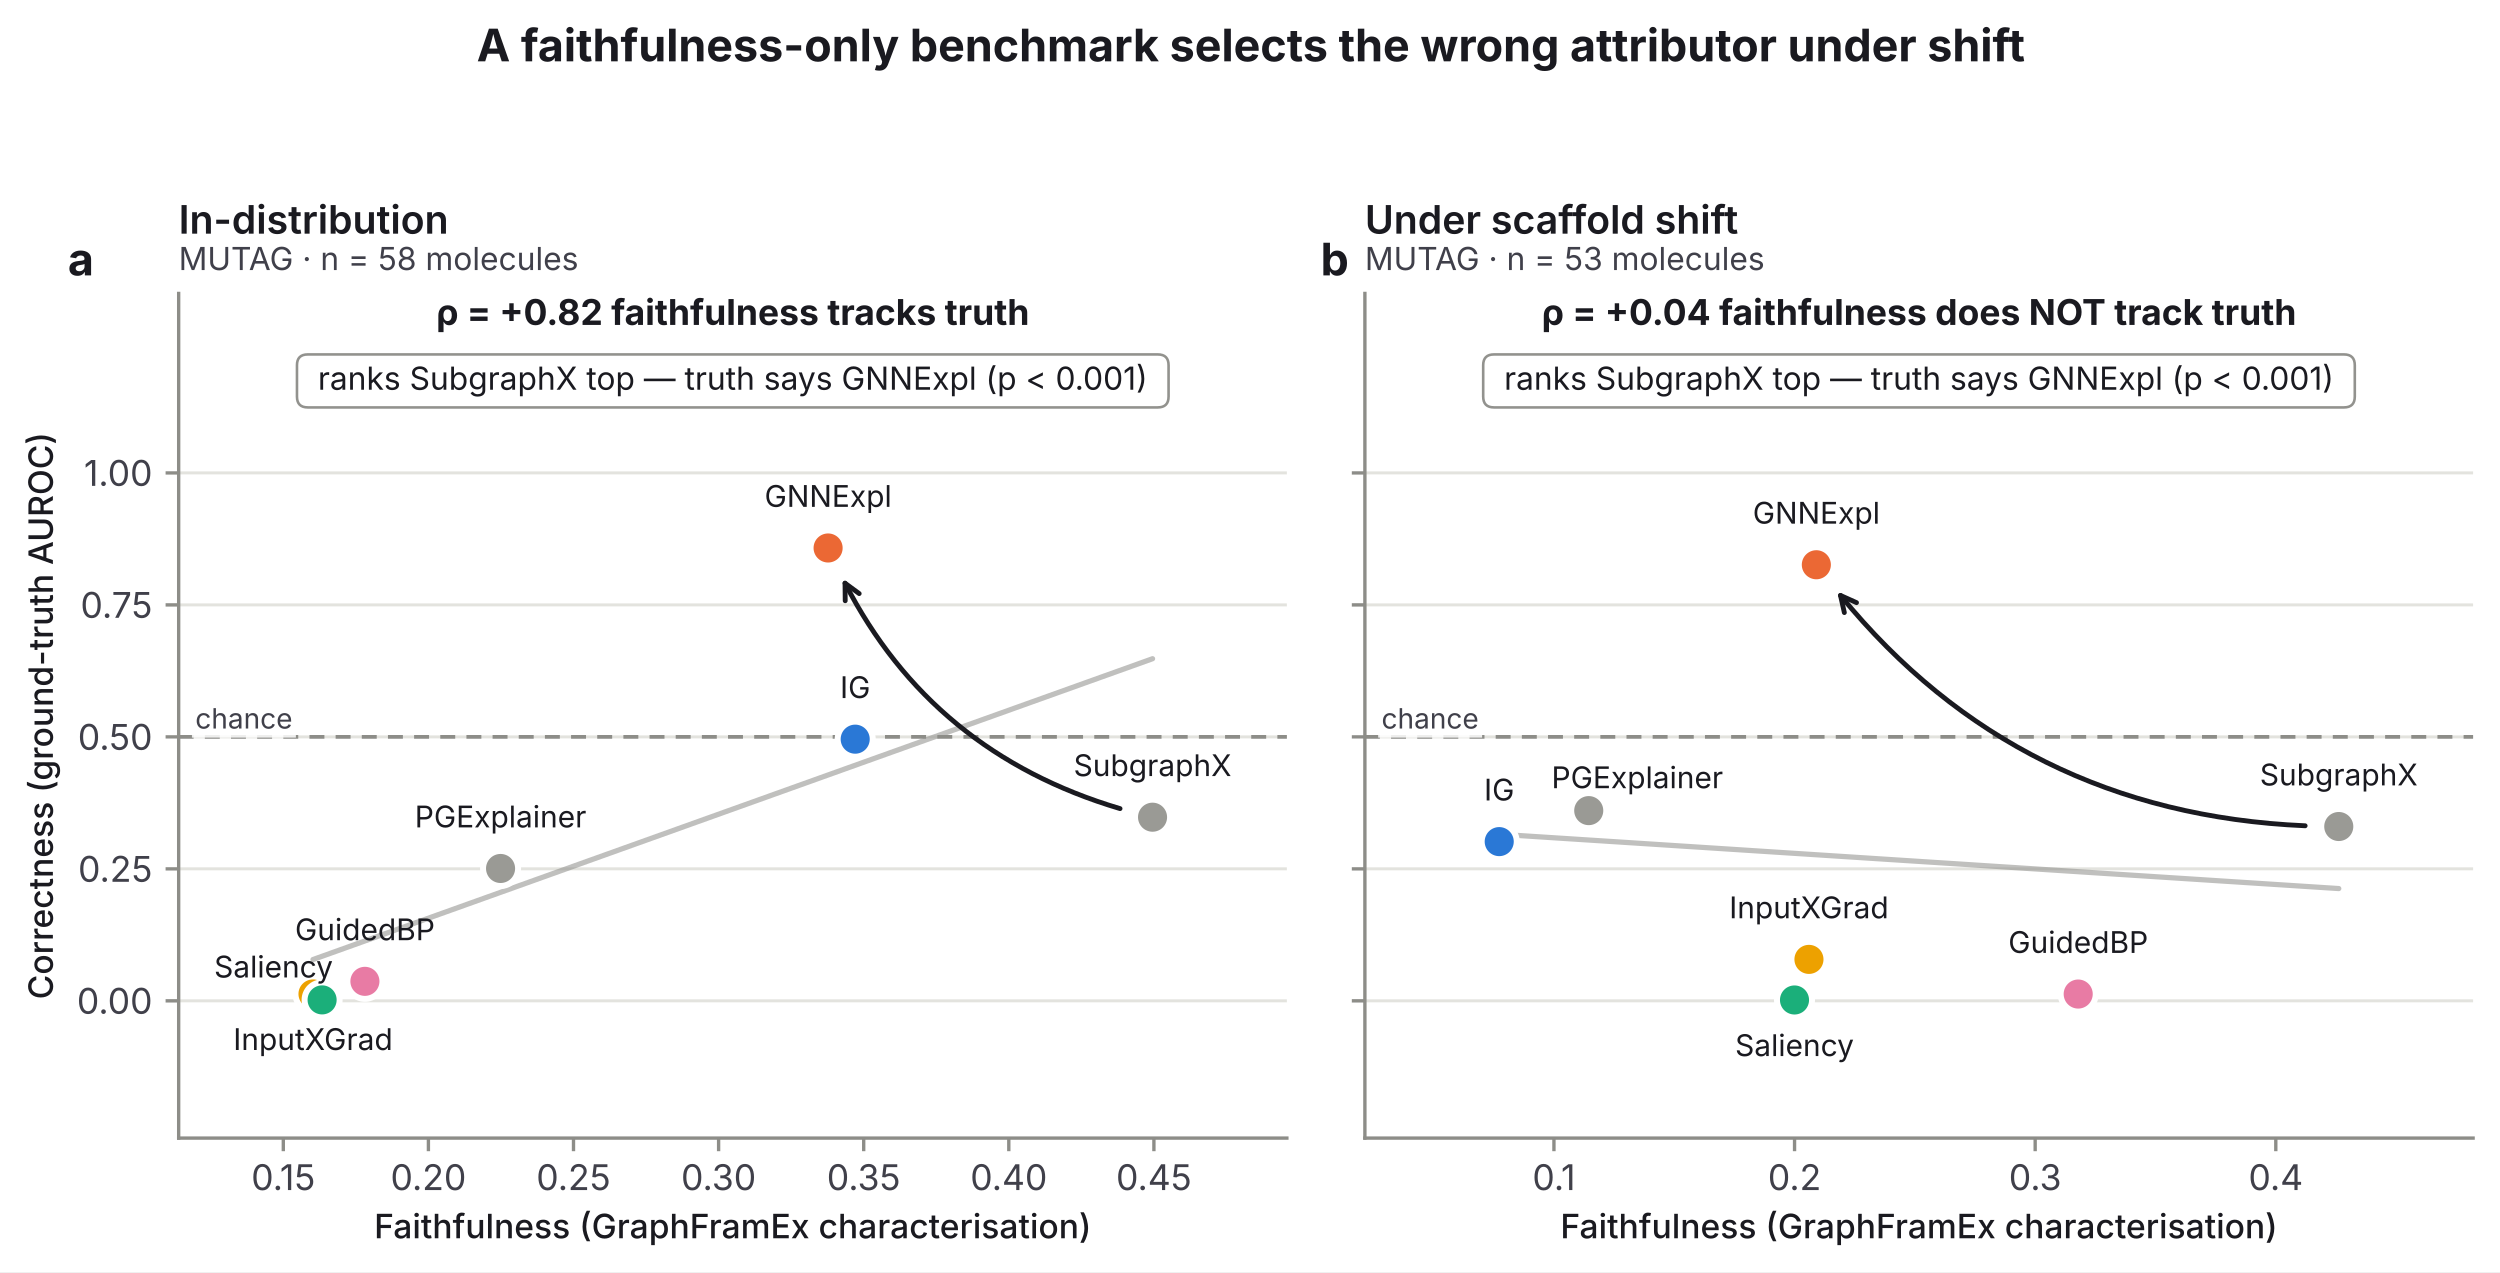
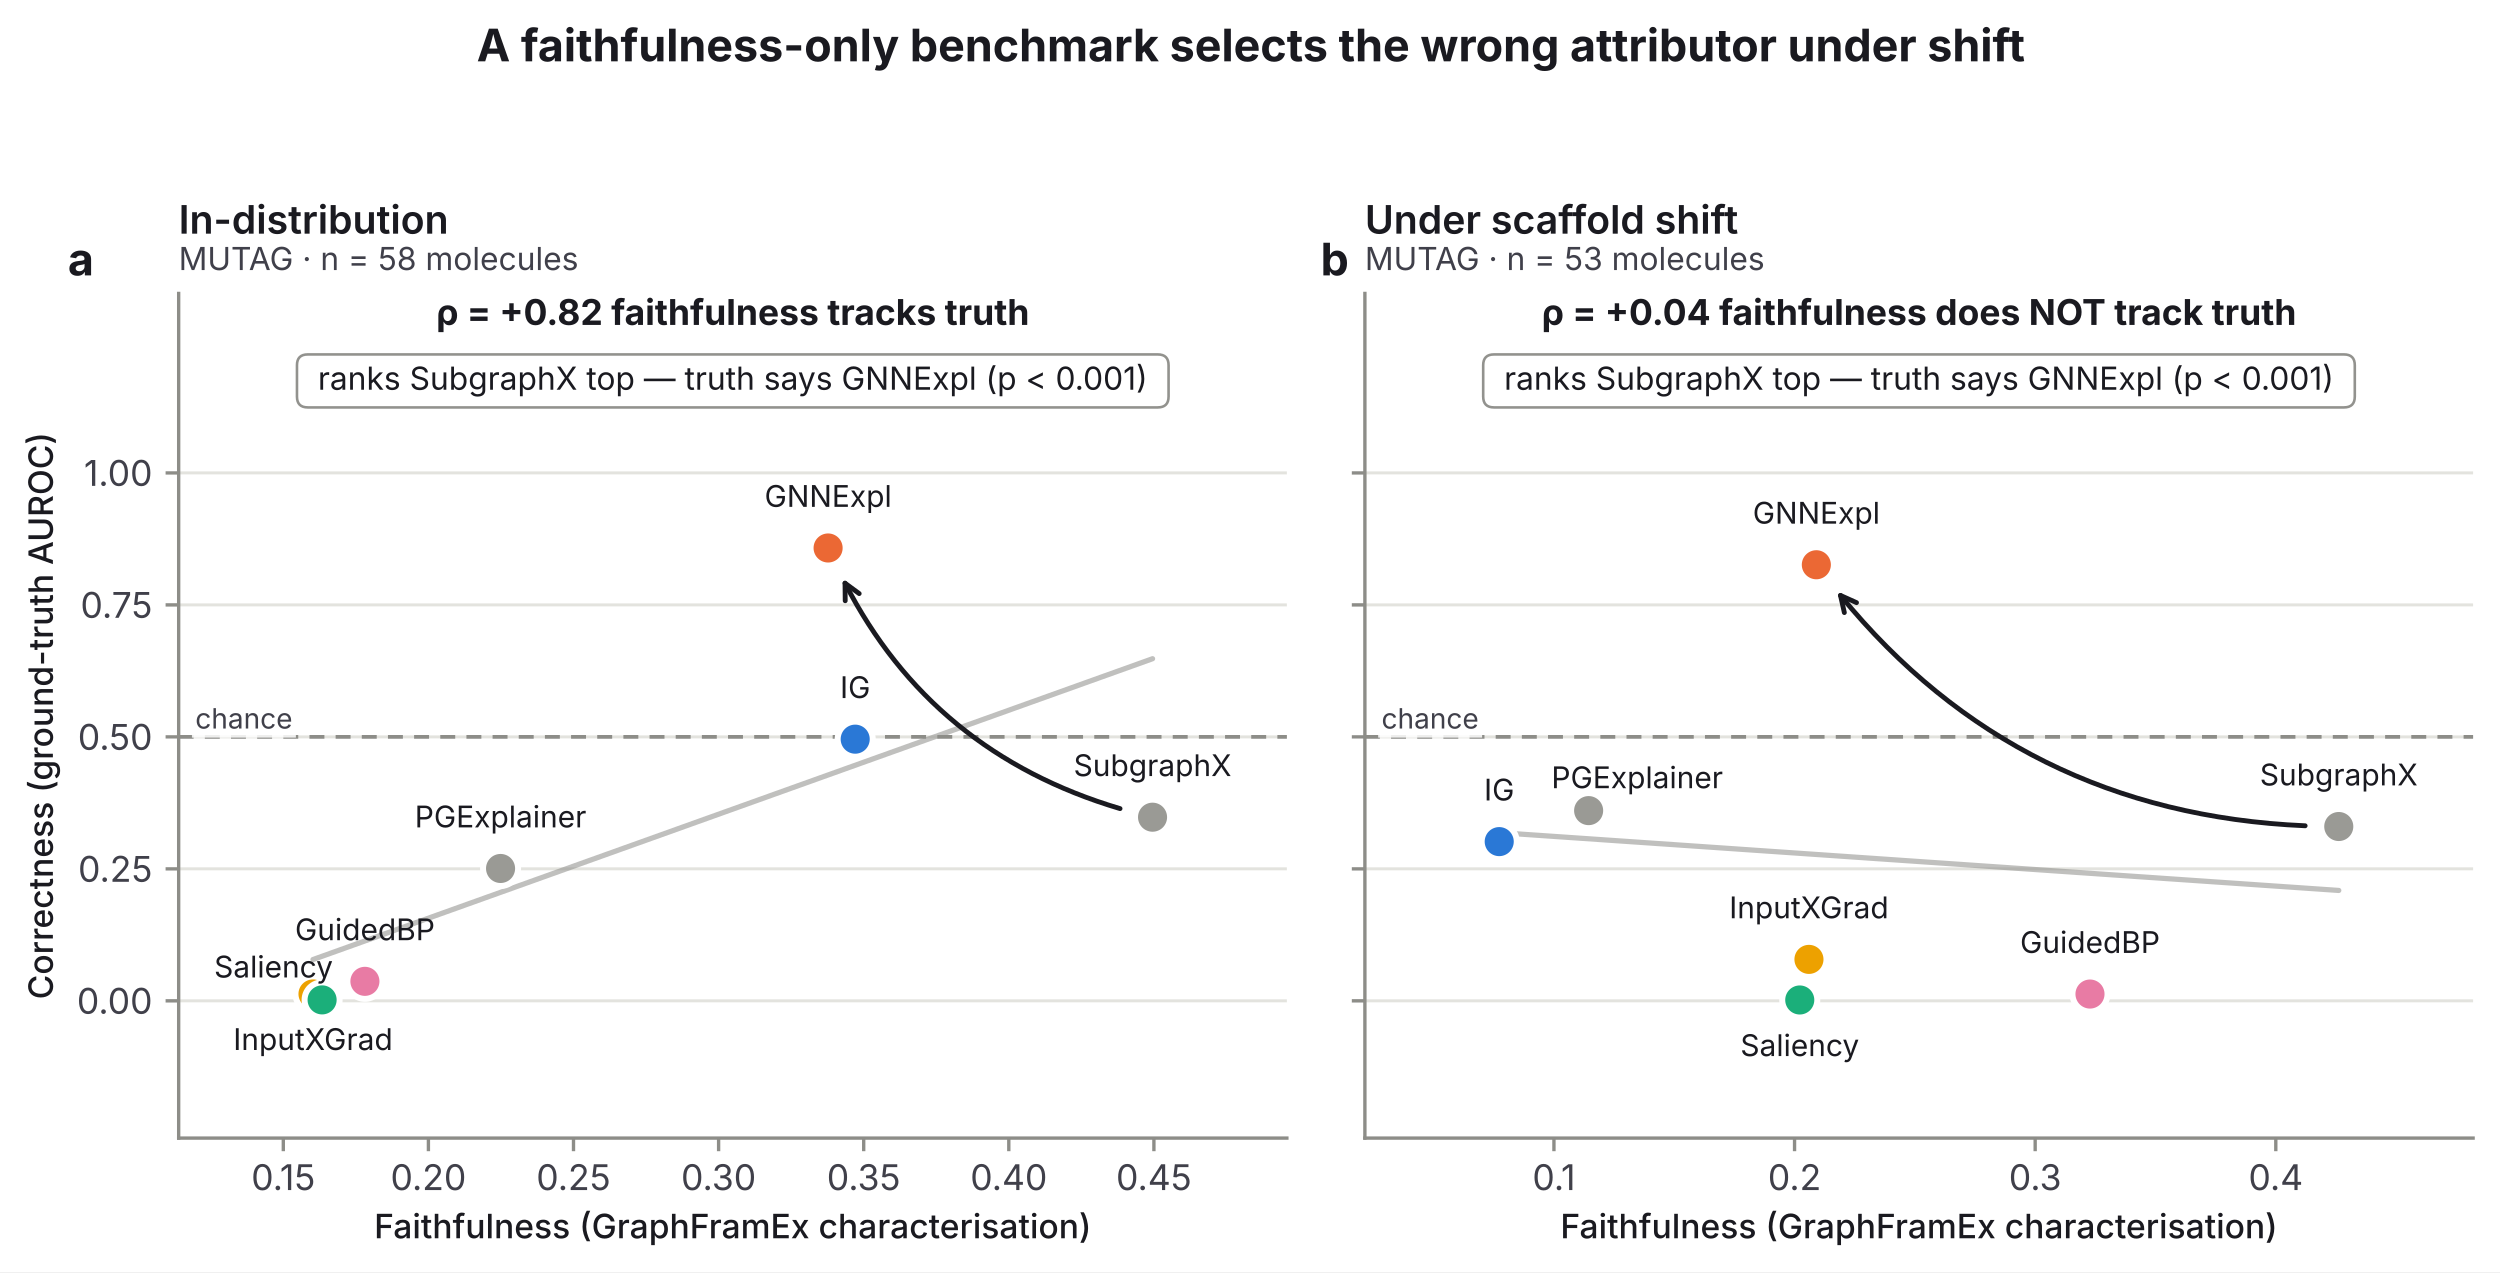
<svg xmlns="http://www.w3.org/2000/svg" xmlns:xlink="http://www.w3.org/1999/xlink" width="668.969pt" height="340.375pt" viewBox="0 0 668.969 340.375" version="1.1">
  <defs>
    <style type="text/css">*{stroke-linejoin: round; stroke-linecap: butt}</style>
  </defs>
  <g id="figure_1">
    <g id="patch_1">
      <path d="M -0 340.375  L 668.969 340.375  L 668.969 0  L -0 0  z " style="fill: #ffffff" />
    </g>
    <g id="axes_1">
      <g id="patch_2">
        <path d="M 47.809 304.54  L 344.351 304.54  L 344.351 78.52  L 47.809 78.52  z " style="fill: #ffffff" />
      </g>
      <g id="matplotlib.axis_1">
        <g id="xtick_1">
          <g id="line2d_1">
            <defs>
-               <path id="md49c09b182" d="M 0 0  L 0 3.5  " style="stroke: #8d8d88; stroke-width: 0.9" />
+               <path id="m084298d53f" d="M 0 0  L 0 3.5  " style="stroke: #8d8d88; stroke-width: 0.9" />
            </defs>
            <g>
-               <use xlink:href="#md49c09b182" x="75.809" y="304.54" style="fill: #8d8d88; stroke: #8d8d88; stroke-width: 0.9" />
+               <use xlink:href="#m084298d53f" x="75.809" y="304.54" style="fill: #8d8d88; stroke: #8d8d88; stroke-width: 0.9" />
            </g>
          </g>
          <g id="text_1">
            <text style="font-size: 9.5px; font-family: 'Inter', 'Liberation Sans', 'Arial', 'Helvetica', 'DejaVu Sans', sans-serif; text-anchor: middle; fill: #40404a" x="75.809" y="318.451" transform="rotate(-0 75.80924 318.4513)">0.15</text>
          </g>
        </g>
        <g id="xtick_2">
          <g id="line2d_2">
            <g>
-               <use xlink:href="#md49c09b182" x="114.636" y="304.54" style="fill: #8d8d88; stroke: #8d8d88; stroke-width: 0.9" />
+               <use xlink:href="#m084298d53f" x="114.636" y="304.54" style="fill: #8d8d88; stroke: #8d8d88; stroke-width: 0.9" />
            </g>
          </g>
          <g id="text_2">
            <text style="font-size: 9.5px; font-family: 'Inter', 'Liberation Sans', 'Arial', 'Helvetica', 'DejaVu Sans', sans-serif; text-anchor: middle; fill: #40404a" x="114.636" y="318.451" transform="rotate(-0 114.636 318.4513)">0.20</text>
          </g>
        </g>
        <g id="xtick_3">
          <g id="line2d_3">
            <g>
-               <use xlink:href="#md49c09b182" x="153.463" y="304.54" style="fill: #8d8d88; stroke: #8d8d88; stroke-width: 0.9" />
+               <use xlink:href="#m084298d53f" x="153.463" y="304.54" style="fill: #8d8d88; stroke: #8d8d88; stroke-width: 0.9" />
            </g>
          </g>
          <g id="text_3">
            <text style="font-size: 9.5px; font-family: 'Inter', 'Liberation Sans', 'Arial', 'Helvetica', 'DejaVu Sans', sans-serif; text-anchor: middle; fill: #40404a" x="153.463" y="318.451" transform="rotate(-0 153.4628 318.4513)">0.25</text>
          </g>
        </g>
        <g id="xtick_4">
          <g id="line2d_4">
            <g>
-               <use xlink:href="#md49c09b182" x="192.29" y="304.54" style="fill: #8d8d88; stroke: #8d8d88; stroke-width: 0.9" />
+               <use xlink:href="#m084298d53f" x="192.29" y="304.54" style="fill: #8d8d88; stroke: #8d8d88; stroke-width: 0.9" />
            </g>
          </g>
          <g id="text_4">
            <text style="font-size: 9.5px; font-family: 'Inter', 'Liberation Sans', 'Arial', 'Helvetica', 'DejaVu Sans', sans-serif; text-anchor: middle; fill: #40404a" x="192.29" y="318.451" transform="rotate(-0 192.2895 318.4513)">0.30</text>
          </g>
        </g>
        <g id="xtick_5">
          <g id="line2d_5">
            <g>
-               <use xlink:href="#md49c09b182" x="231.116" y="304.54" style="fill: #8d8d88; stroke: #8d8d88; stroke-width: 0.9" />
+               <use xlink:href="#m084298d53f" x="231.116" y="304.54" style="fill: #8d8d88; stroke: #8d8d88; stroke-width: 0.9" />
            </g>
          </g>
          <g id="text_5">
            <text style="font-size: 9.5px; font-family: 'Inter', 'Liberation Sans', 'Arial', 'Helvetica', 'DejaVu Sans', sans-serif; text-anchor: middle; fill: #40404a" x="231.116" y="318.451" transform="rotate(-0 231.1163 318.4513)">0.35</text>
          </g>
        </g>
        <g id="xtick_6">
          <g id="line2d_6">
            <g>
-               <use xlink:href="#md49c09b182" x="269.943" y="304.54" style="fill: #8d8d88; stroke: #8d8d88; stroke-width: 0.9" />
+               <use xlink:href="#m084298d53f" x="269.943" y="304.54" style="fill: #8d8d88; stroke: #8d8d88; stroke-width: 0.9" />
            </g>
          </g>
          <g id="text_6">
            <text style="font-size: 9.5px; font-family: 'Inter', 'Liberation Sans', 'Arial', 'Helvetica', 'DejaVu Sans', sans-serif; text-anchor: middle; fill: #40404a" x="269.943" y="318.451" transform="rotate(-0 269.9431 318.4513)">0.40</text>
          </g>
        </g>
        <g id="xtick_7">
          <g id="line2d_7">
            <g>
-               <use xlink:href="#md49c09b182" x="308.77" y="304.54" style="fill: #8d8d88; stroke: #8d8d88; stroke-width: 0.9" />
+               <use xlink:href="#m084298d53f" x="308.77" y="304.54" style="fill: #8d8d88; stroke: #8d8d88; stroke-width: 0.9" />
            </g>
          </g>
          <g id="text_7">
            <text style="font-size: 9.5px; font-family: 'Inter', 'Liberation Sans', 'Arial', 'Helvetica', 'DejaVu Sans', sans-serif; text-anchor: middle; fill: #40404a" x="308.77" y="318.451" transform="rotate(-0 308.7698 318.4513)">0.45</text>
          </g>
        </g>
        <g id="text_8">
          <text style="font-weight: 500; font-size: 9px; font-family: 'Inter', 'Liberation Sans', 'Arial', 'Helvetica', 'DejaVu Sans', sans-serif; text-anchor: middle; fill: #1a1a20" x="196.08" y="331.338" transform="rotate(-0 196.08 331.3381)">Faithfulness  (GraphFramEx characterisation)</text>
        </g>
      </g>
      <g id="matplotlib.axis_2">
        <g id="ytick_1">
          <g id="line2d_8">
-             <path d="M 47.809 267.812  L 344.351 267.812  " clip-path="url(#p0fbded8b80)" style="fill: none; stroke: #e3e3de; stroke-width: 0.8; stroke-linecap: round" />
+             <path d="M 47.809 267.812  L 344.351 267.812  " clip-path="url(#pd45a6fc605)" style="fill: none; stroke: #e3e3de; stroke-width: 0.8; stroke-linecap: round" />
          </g>
          <g id="line2d_9">
            <defs>
-               <path id="m635fb24129" d="M 0 0  L -3.5 0  " style="stroke: #8d8d88; stroke-width: 0.9" />
+               <path id="m7726a60da6" d="M 0 0  L -3.5 0  " style="stroke: #8d8d88; stroke-width: 0.9" />
            </defs>
            <g>
-               <use xlink:href="#m635fb24129" x="47.809" y="267.812" style="fill: #8d8d88; stroke: #8d8d88; stroke-width: 0.9" />
+               <use xlink:href="#m7726a60da6" x="47.809" y="267.812" style="fill: #8d8d88; stroke: #8d8d88; stroke-width: 0.9" />
            </g>
          </g>
          <g id="text_9">
            <text style="font-size: 9.5px; font-family: 'Inter', 'Liberation Sans', 'Arial', 'Helvetica', 'DejaVu Sans', sans-serif; text-anchor: end; fill: #40404a" x="40.809" y="271.267" transform="rotate(-0 40.80922 271.2674)">0.00</text>
          </g>
        </g>
        <g id="ytick_2">
          <g id="line2d_10">
-             <path d="M 47.809 232.496  L 344.351 232.496  " clip-path="url(#p0fbded8b80)" style="fill: none; stroke: #e3e3de; stroke-width: 0.8; stroke-linecap: round" />
+             <path d="M 47.809 232.496  L 344.351 232.496  " clip-path="url(#pd45a6fc605)" style="fill: none; stroke: #e3e3de; stroke-width: 0.8; stroke-linecap: round" />
          </g>
          <g id="line2d_11">
            <g>
-               <use xlink:href="#m635fb24129" x="47.809" y="232.496" style="fill: #8d8d88; stroke: #8d8d88; stroke-width: 0.9" />
+               <use xlink:href="#m7726a60da6" x="47.809" y="232.496" style="fill: #8d8d88; stroke: #8d8d88; stroke-width: 0.9" />
            </g>
          </g>
          <g id="text_10">
            <text style="font-size: 9.5px; font-family: 'Inter', 'Liberation Sans', 'Arial', 'Helvetica', 'DejaVu Sans', sans-serif; text-anchor: end; fill: #40404a" x="40.809" y="235.952" transform="rotate(-0 40.80922 235.9518)">0.25</text>
          </g>
        </g>
        <g id="ytick_3">
          <g id="line2d_12">
-             <path d="M 47.809 197.18  L 344.351 197.18  " clip-path="url(#p0fbded8b80)" style="fill: none; stroke: #e3e3de; stroke-width: 0.8; stroke-linecap: round" />
+             <path d="M 47.809 197.18  L 344.351 197.18  " clip-path="url(#pd45a6fc605)" style="fill: none; stroke: #e3e3de; stroke-width: 0.8; stroke-linecap: round" />
          </g>
          <g id="line2d_13">
            <g>
-               <use xlink:href="#m635fb24129" x="47.809" y="197.18" style="fill: #8d8d88; stroke: #8d8d88; stroke-width: 0.9" />
+               <use xlink:href="#m7726a60da6" x="47.809" y="197.18" style="fill: #8d8d88; stroke: #8d8d88; stroke-width: 0.9" />
            </g>
          </g>
          <g id="text_11">
            <text style="font-size: 9.5px; font-family: 'Inter', 'Liberation Sans', 'Arial', 'Helvetica', 'DejaVu Sans', sans-serif; text-anchor: end; fill: #40404a" x="40.809" y="200.636" transform="rotate(-0 40.80922 200.6361)">0.50</text>
          </g>
        </g>
        <g id="ytick_4">
          <g id="line2d_14">
-             <path d="M 47.809 161.865  L 344.351 161.865  " clip-path="url(#p0fbded8b80)" style="fill: none; stroke: #e3e3de; stroke-width: 0.8; stroke-linecap: round" />
+             <path d="M 47.809 161.865  L 344.351 161.865  " clip-path="url(#pd45a6fc605)" style="fill: none; stroke: #e3e3de; stroke-width: 0.8; stroke-linecap: round" />
          </g>
          <g id="line2d_15">
            <g>
-               <use xlink:href="#m635fb24129" x="47.809" y="161.865" style="fill: #8d8d88; stroke: #8d8d88; stroke-width: 0.9" />
+               <use xlink:href="#m7726a60da6" x="47.809" y="161.865" style="fill: #8d8d88; stroke: #8d8d88; stroke-width: 0.9" />
            </g>
          </g>
          <g id="text_12">
            <text style="font-size: 9.5px; font-family: 'Inter', 'Liberation Sans', 'Arial', 'Helvetica', 'DejaVu Sans', sans-serif; text-anchor: end; fill: #40404a" x="40.809" y="165.321" transform="rotate(-0 40.80922 165.3205)">0.75</text>
          </g>
        </g>
        <g id="ytick_5">
          <g id="line2d_16">
-             <path d="M 47.809 126.549  L 344.351 126.549  " clip-path="url(#p0fbded8b80)" style="fill: none; stroke: #e3e3de; stroke-width: 0.8; stroke-linecap: round" />
+             <path d="M 47.809 126.549  L 344.351 126.549  " clip-path="url(#pd45a6fc605)" style="fill: none; stroke: #e3e3de; stroke-width: 0.8; stroke-linecap: round" />
          </g>
          <g id="line2d_17">
            <g>
-               <use xlink:href="#m635fb24129" x="47.809" y="126.549" style="fill: #8d8d88; stroke: #8d8d88; stroke-width: 0.9" />
+               <use xlink:href="#m7726a60da6" x="47.809" y="126.549" style="fill: #8d8d88; stroke: #8d8d88; stroke-width: 0.9" />
            </g>
          </g>
          <g id="text_13">
            <text style="font-size: 9.5px; font-family: 'Inter', 'Liberation Sans', 'Arial', 'Helvetica', 'DejaVu Sans', sans-serif; text-anchor: end; fill: #40404a" x="40.809" y="130.005" transform="rotate(-0 40.80922 130.0049)">1.00</text>
          </g>
        </g>
        <g id="text_14">
          <text style="font-weight: 500; font-size: 9px; font-family: 'Inter', 'Liberation Sans', 'Arial', 'Helvetica', 'DejaVu Sans', sans-serif; text-anchor: middle; fill: #1a1a20" x="14.148" y="191.53" transform="rotate(-90 14.14828 191.53)">Correctness  (ground-truth AUROC)</text>
        </g>
      </g>
      <g id="line2d_18">
-         <path d="M 47.809 197.18  L 344.351 197.18  " clip-path="url(#p0fbded8b80)" style="fill: none; stroke-dasharray: 4,3; stroke-dashoffset: 0; stroke: #8d8d88" />
+         <path d="M 47.809 197.18  L 344.351 197.18  " clip-path="url(#pd45a6fc605)" style="fill: none; stroke-dasharray: 4,3; stroke-dashoffset: 0; stroke: #8d8d88" />
      </g>
      <g id="line2d_19">
-         <path d="M 83.754 256.759  L 88.338 255.116  L 92.923 253.474  L 97.508 251.831  L 102.093 250.188  L 106.677 248.546  L 111.262 246.903  L 115.847 245.26  L 120.432 243.617  L 125.016 241.975  L 129.601 240.332  L 134.186 238.689  L 138.771 237.047  L 143.355 235.404  L 147.94 233.761  L 152.525 232.118  L 157.11 230.476  L 161.694 228.833  L 166.279 227.19  L 170.864 225.548  L 175.449 223.905  L 180.033 222.262  L 184.618 220.619  L 189.203 218.977  L 193.788 217.334  L 198.372 215.691  L 202.957 214.049  L 207.542 212.406  L 212.127 210.763  L 216.711 209.121  L 221.296 207.478  L 225.881 205.835  L 230.466 204.192  L 235.05 202.55  L 239.635 200.907  L 244.22 199.264  L 248.805 197.622  L 253.389 195.979  L 257.974 194.336  L 262.559 192.693  L 267.144 191.051  L 271.728 189.408  L 276.313 187.765  L 280.898 186.123  L 285.483 184.48  L 290.067 182.837  L 294.652 181.194  L 299.237 179.552  L 303.822 177.909  L 308.406 176.266  " clip-path="url(#p0fbded8b80)" style="fill: none; stroke: #8d8d88; stroke-opacity: 0.55; stroke-width: 1.4; stroke-linecap: round" />
+         <path d="M 83.754 256.759  L 88.338 255.116  L 92.923 253.474  L 97.508 251.831  L 102.093 250.188  L 106.677 248.546  L 111.262 246.903  L 115.847 245.26  L 120.432 243.617  L 125.016 241.975  L 129.601 240.332  L 134.186 238.689  L 138.771 237.047  L 143.355 235.404  L 147.94 233.761  L 152.525 232.118  L 157.11 230.476  L 161.694 228.833  L 166.279 227.19  L 170.864 225.548  L 175.449 223.905  L 180.033 222.262  L 184.618 220.619  L 189.203 218.977  L 193.788 217.334  L 198.372 215.691  L 202.957 214.049  L 207.542 212.406  L 212.127 210.763  L 216.711 209.121  L 221.296 207.478  L 225.881 205.835  L 230.466 204.192  L 235.05 202.55  L 239.635 200.907  L 244.22 199.264  L 248.805 197.622  L 253.389 195.979  L 257.974 194.336  L 262.559 192.693  L 267.144 191.051  L 271.728 189.408  L 276.313 187.765  L 280.898 186.123  L 285.483 184.48  L 290.067 182.837  L 294.652 181.194  L 299.237 179.552  L 303.822 177.909  L 308.406 176.266  " clip-path="url(#pd45a6fc605)" style="fill: none; stroke: #8d8d88; stroke-opacity: 0.55; stroke-width: 1.4; stroke-linecap: round" />
      </g>
      <g id="patch_3">
        <path d="M 47.809 304.54  L 47.809 78.52  " style="fill: none; stroke: #8d8d88; stroke-width: 0.9; stroke-linejoin: miter; stroke-linecap: square" />
      </g>
      <g id="patch_4">
        <path d="M 47.809 304.54  L 344.351 304.54  " style="fill: none; stroke: #8d8d88; stroke-width: 0.9; stroke-linejoin: miter; stroke-linecap: square" />
      </g>
      <g id="text_15">
        <g id="patch_5">
          <path d="M 51.357 197.374  L 79.175 197.374  L 79.175 188.587  L 51.357 188.587  z " style="fill: #ffffff; opacity: 0.85" />
        </g>
        <text style="font-size: 7.5px; font-family: 'Inter', 'Liberation Sans', 'Arial', 'Helvetica', 'DejaVu Sans', sans-serif; text-anchor: start; fill: #40404a" x="52.257" y="194.944" transform="rotate(-0 52.25734 194.9437)">chance</text>
      </g>
      <g id="patch_6">
        <path d="M 299.707 216.373  Q 249.408 201.444 226.119 156.057  " style="fill: none; stroke: #1a1a20; stroke-width: 1.3; stroke-linecap: round" />
        <path d="M 226.168 160.752  L 226.119 156.057  L 229.905 158.835  " style="fill: none; stroke: #1a1a20; stroke-width: 1.3; stroke-linecap: round" />
      </g>
      <g id="text_16">
        <g id="patch_7">
          <path d="M 82.356 109.018  L 309.804 109.018  Q 312.694 109.018 312.694 106.128  L 312.694 97.732  Q 312.694 94.842 309.804 94.842  L 82.356 94.842  Q 79.466 94.842 79.466 97.732  L 79.466 106.128  Q 79.466 109.018 82.356 109.018  z " style="fill: #ffffff; opacity: 0.95; stroke: #8d8d88; stroke-width: 0.7; stroke-linejoin: miter" />
        </g>
        <text style="font-size: 8.5px; font-family: 'Inter', 'Liberation Sans', 'Arial', 'Helvetica', 'DejaVu Sans', sans-serif; text-anchor: middle; fill: #1a1a20" x="196.08" y="104.294" transform="rotate(-0 196.08 104.294)">ranks SubgraphX top — truth says GNNExpl   (p &lt; 0.001)</text>
      </g>
      <g id="text_17">
        <text style="font-size: 8.5px; font-family: 'Inter', 'Liberation Sans', 'Arial', 'Helvetica', 'DejaVu Sans', sans-serif; text-anchor: start; fill: #40404a" x="47.809" y="72.265" transform="rotate(-0 47.80922 72.26507)">MUTAG · n = 58 molecules</text>
      </g>
      <g id="text_18">
        <text style="font-weight: 700; font-size: 9.5px; font-family: 'Inter', 'Liberation Sans', 'Arial', 'Helvetica', 'DejaVu Sans', sans-serif; text-anchor: middle; fill: #1a1a20" x="196.08" y="86.943" transform="rotate(-0 196.08 86.94283)">ρ = +0.82   faithfulness tracks truth</text>
      </g>
      <g id="text_19">
        <text style="font-weight: 700; font-size: 12px; font-family: 'Inter', 'Liberation Sans', 'Arial', 'Helvetica', 'DejaVu Sans', sans-serif; text-anchor: start; fill: #1a1a20" x="18.155" y="73.689" transform="rotate(-0 18.15506 73.6888)">a</text>
      </g>
      <g id="text_20">
        <text style="font-weight: 600; font-size: 10.5px; font-family: 'Inter', 'Liberation Sans', 'Arial', 'Helvetica', 'DejaVu Sans', sans-serif; text-anchor: start; fill: #1a1a20" x="47.809" y="62.52" transform="rotate(-0 47.80922 62.52)">In-distribution</text>
      </g>
      <g id="PathCollection_1">
        <defs>
-           <path id="md68b4a6990" d="M 0 4.69  C 1.244 4.69 2.437 4.196 3.317 3.317  C 4.196 2.437 4.69 1.244 4.69 0  C 4.69 -1.244 4.196 -2.437 3.317 -3.317  C 2.437 -4.196 1.244 -4.69 0 -4.69  C -1.244 -4.69 -2.437 -4.196 -3.317 -3.317  C -4.196 -2.437 -4.69 -1.244 -4.69 0  C -4.69 1.244 -4.196 2.437 -3.317 3.317  C -2.437 4.196 -1.244 4.69 0 4.69  z " style="stroke: #ffffff; stroke-width: 1.6" />
-         </defs>
-         <g clip-path="url(#p0fbded8b80)">
-           <use xlink:href="#md68b4a6990" x="221.59" y="146.634" style="fill: #eb6834; stroke: #ffffff; stroke-width: 1.6" />
+           <path id="mfc73763fd7" d="M 0 4.69  C 1.244 4.69 2.437 4.196 3.317 3.317  C 4.196 2.437 4.69 1.244 4.69 0  C 4.69 -1.244 4.196 -2.437 3.317 -3.317  C 2.437 -4.196 1.244 -4.69 0 -4.69  C -1.244 -4.69 -2.437 -4.196 -3.317 -3.317  C -4.196 -2.437 -4.69 -1.244 -4.69 0  C -4.69 1.244 -4.196 2.437 -3.317 3.317  C -2.437 4.196 -1.244 4.69 0 4.69  z " style="stroke: #ffffff; stroke-width: 1.6" />
+         </defs>
+         <g clip-path="url(#pd45a6fc605)">
+           <use xlink:href="#mfc73763fd7" x="221.59" y="146.634" style="fill: #eb6834; stroke: #ffffff; stroke-width: 1.6" />
        </g>
      </g>
      <g id="PathCollection_2">
        <defs>
-           <path id="m586264973d" d="M 0 4.69  C 1.244 4.69 2.437 4.196 3.317 3.317  C 4.196 2.437 4.69 1.244 4.69 0  C 4.69 -1.244 4.196 -2.437 3.317 -3.317  C 2.437 -4.196 1.244 -4.69 0 -4.69  C -1.244 -4.69 -2.437 -4.196 -3.317 -3.317  C -4.196 -2.437 -4.69 -1.244 -4.69 0  C -4.69 1.244 -4.196 2.437 -3.317 3.317  C -2.437 4.196 -1.244 4.69 0 4.69  z " style="stroke: #ffffff; stroke-width: 1.6" />
-         </defs>
-         <g clip-path="url(#p0fbded8b80)">
-           <use xlink:href="#m586264973d" x="97.646" y="262.595" style="fill: #e87ba4; stroke: #ffffff; stroke-width: 1.6" />
+           <path id="m4c52ce6102" d="M 0 4.69  C 1.244 4.69 2.437 4.196 3.317 3.317  C 4.196 2.437 4.69 1.244 4.69 0  C 4.69 -1.244 4.196 -2.437 3.317 -3.317  C 2.437 -4.196 1.244 -4.69 0 -4.69  C -1.244 -4.69 -2.437 -4.196 -3.317 -3.317  C -4.196 -2.437 -4.69 -1.244 -4.69 0  C -4.69 1.244 -4.196 2.437 -3.317 3.317  C -2.437 4.196 -1.244 4.69 0 4.69  z " style="stroke: #ffffff; stroke-width: 1.6" />
+         </defs>
+         <g clip-path="url(#pd45a6fc605)">
+           <use xlink:href="#m4c52ce6102" x="97.646" y="262.595" style="fill: #e87ba4; stroke: #ffffff; stroke-width: 1.6" />
        </g>
      </g>
      <g id="PathCollection_3">
        <defs>
-           <path id="m14935e536d" d="M 0 4.69  C 1.244 4.69 2.437 4.196 3.317 3.317  C 4.196 2.437 4.69 1.244 4.69 0  C 4.69 -1.244 4.196 -2.437 3.317 -3.317  C 2.437 -4.196 1.244 -4.69 0 -4.69  C -1.244 -4.69 -2.437 -4.196 -3.317 -3.317  C -4.196 -2.437 -4.69 -1.244 -4.69 0  C -4.69 1.244 -4.196 2.437 -3.317 3.317  C -2.437 4.196 -1.244 4.69 0 4.69  z " style="stroke: #ffffff; stroke-width: 1.6" />
-         </defs>
-         <g clip-path="url(#p0fbded8b80)">
-           <use xlink:href="#m14935e536d" x="83.754" y="265.97" style="fill: #eda100; stroke: #ffffff; stroke-width: 1.6" />
+           <path id="m37733e3c65" d="M 0 4.69  C 1.244 4.69 2.437 4.196 3.317 3.317  C 4.196 2.437 4.69 1.244 4.69 0  C 4.69 -1.244 4.196 -2.437 3.317 -3.317  C 2.437 -4.196 1.244 -4.69 0 -4.69  C -1.244 -4.69 -2.437 -4.196 -3.317 -3.317  C -4.196 -2.437 -4.69 -1.244 -4.69 0  C -4.69 1.244 -4.196 2.437 -3.317 3.317  C -2.437 4.196 -1.244 4.69 0 4.69  z " style="stroke: #ffffff; stroke-width: 1.6" />
+         </defs>
+         <g clip-path="url(#pd45a6fc605)">
+           <use xlink:href="#m37733e3c65" x="83.754" y="265.97" style="fill: #eda100; stroke: #ffffff; stroke-width: 1.6" />
        </g>
      </g>
      <g id="PathCollection_4">
        <defs>
-           <path id="mdbfb073cb8" d="M 0 4.69  C 1.244 4.69 2.437 4.196 3.317 3.317  C 4.196 2.437 4.69 1.244 4.69 0  C 4.69 -1.244 4.196 -2.437 3.317 -3.317  C 2.437 -4.196 1.244 -4.69 0 -4.69  C -1.244 -4.69 -2.437 -4.196 -3.317 -3.317  C -4.196 -2.437 -4.69 -1.244 -4.69 0  C -4.69 1.244 -4.196 2.437 -3.317 3.317  C -2.437 4.196 -1.244 4.69 0 4.69  z " style="stroke: #ffffff; stroke-width: 1.6" />
-         </defs>
-         <g clip-path="url(#p0fbded8b80)">
-           <use xlink:href="#mdbfb073cb8" x="228.842" y="197.792" style="fill: #2a78d6; stroke: #ffffff; stroke-width: 1.6" />
+           <path id="mc4e3e5e9e3" d="M 0 4.69  C 1.244 4.69 2.437 4.196 3.317 3.317  C 4.196 2.437 4.69 1.244 4.69 0  C 4.69 -1.244 4.196 -2.437 3.317 -3.317  C 2.437 -4.196 1.244 -4.69 0 -4.69  C -1.244 -4.69 -2.437 -4.196 -3.317 -3.317  C -4.196 -2.437 -4.69 -1.244 -4.69 0  C -4.69 1.244 -4.196 2.437 -3.317 3.317  C -2.437 4.196 -1.244 4.69 0 4.69  z " style="stroke: #ffffff; stroke-width: 1.6" />
+         </defs>
+         <g clip-path="url(#pd45a6fc605)">
+           <use xlink:href="#mc4e3e5e9e3" x="228.842" y="197.792" style="fill: #2a78d6; stroke: #ffffff; stroke-width: 1.6" />
        </g>
      </g>
      <g id="PathCollection_5">
        <defs>
-           <path id="m96f44bbbae" d="M 0 4.69  C 1.244 4.69 2.437 4.196 3.317 3.317  C 4.196 2.437 4.69 1.244 4.69 0  C 4.69 -1.244 4.196 -2.437 3.317 -3.317  C 2.437 -4.196 1.244 -4.69 0 -4.69  C -1.244 -4.69 -2.437 -4.196 -3.317 -3.317  C -4.196 -2.437 -4.69 -1.244 -4.69 0  C -4.69 1.244 -4.196 2.437 -3.317 3.317  C -2.437 4.196 -1.244 4.69 0 4.69  z " style="stroke: #ffffff; stroke-width: 1.6" />
-         </defs>
-         <g clip-path="url(#p0fbded8b80)">
-           <use xlink:href="#m96f44bbbae" x="133.944" y="232.393" style="fill: #9a9a95; stroke: #ffffff; stroke-width: 1.6" />
+           <path id="m7ce30b5942" d="M 0 4.69  C 1.244 4.69 2.437 4.196 3.317 3.317  C 4.196 2.437 4.69 1.244 4.69 0  C 4.69 -1.244 4.196 -2.437 3.317 -3.317  C 2.437 -4.196 1.244 -4.69 0 -4.69  C -1.244 -4.69 -2.437 -4.196 -3.317 -3.317  C -4.196 -2.437 -4.69 -1.244 -4.69 0  C -4.69 1.244 -4.196 2.437 -3.317 3.317  C -2.437 4.196 -1.244 4.69 0 4.69  z " style="stroke: #ffffff; stroke-width: 1.6" />
+         </defs>
+         <g clip-path="url(#pd45a6fc605)">
+           <use xlink:href="#m7ce30b5942" x="133.944" y="232.393" style="fill: #9a9a95; stroke: #ffffff; stroke-width: 1.6" />
        </g>
      </g>
      <g id="PathCollection_6">
        <defs>
-           <path id="m2d3edcff07" d="M 0 4.69  C 1.244 4.69 2.437 4.196 3.317 3.317  C 4.196 2.437 4.69 1.244 4.69 0  C 4.69 -1.244 4.196 -2.437 3.317 -3.317  C 2.437 -4.196 1.244 -4.69 0 -4.69  C -1.244 -4.69 -2.437 -4.196 -3.317 -3.317  C -4.196 -2.437 -4.69 -1.244 -4.69 0  C -4.69 1.244 -4.196 2.437 -3.317 3.317  C -2.437 4.196 -1.244 4.69 0 4.69  z " style="stroke: #ffffff; stroke-width: 1.6" />
-         </defs>
-         <g clip-path="url(#p0fbded8b80)">
-           <use xlink:href="#m2d3edcff07" x="86.192" y="267.558" style="fill: #1baf7a; stroke: #ffffff; stroke-width: 1.6" />
+           <path id="m8b3b2ba65d" d="M 0 4.69  C 1.244 4.69 2.437 4.196 3.317 3.317  C 4.196 2.437 4.69 1.244 4.69 0  C 4.69 -1.244 4.196 -2.437 3.317 -3.317  C 2.437 -4.196 1.244 -4.69 0 -4.69  C -1.244 -4.69 -2.437 -4.196 -3.317 -3.317  C -4.196 -2.437 -4.69 -1.244 -4.69 0  C -4.69 1.244 -4.196 2.437 -3.317 3.317  C -2.437 4.196 -1.244 4.69 0 4.69  z " style="stroke: #ffffff; stroke-width: 1.6" />
+         </defs>
+         <g clip-path="url(#pd45a6fc605)">
+           <use xlink:href="#m8b3b2ba65d" x="86.192" y="267.558" style="fill: #1baf7a; stroke: #ffffff; stroke-width: 1.6" />
        </g>
      </g>
      <g id="PathCollection_7">
-         <g clip-path="url(#p0fbded8b80)">
-           <use xlink:href="#m96f44bbbae" x="308.406" y="218.672" style="fill: #9a9a95; stroke: #ffffff; stroke-width: 1.6" />
+         <g clip-path="url(#pd45a6fc605)">
+           <use xlink:href="#m7ce30b5942" x="308.406" y="218.672" style="fill: #9a9a95; stroke: #ffffff; stroke-width: 1.6" />
        </g>
      </g>
      <g id="text_21">
        <text style="font-size: 8px; font-family: 'Inter', 'Liberation Sans', 'Arial', 'Helvetica', 'DejaVu Sans', sans-serif; text-anchor: middle; fill: #1a1a20" x="221.59" y="135.634" transform="rotate(-0 221.5901 135.6343)">GNNExpl</text>
      </g>
      <g id="text_22">
        <text style="font-size: 8px; font-family: 'Inter', 'Liberation Sans', 'Arial', 'Helvetica', 'DejaVu Sans', sans-serif; text-anchor: middle; fill: #1a1a20" x="97.646" y="251.595" transform="rotate(-0 97.64564 251.5953)">GuidedBP</text>
      </g>
      <g id="text_23">
        <text style="font-size: 8px; font-family: 'Inter', 'Liberation Sans', 'Arial', 'Helvetica', 'DejaVu Sans', sans-serif; text-anchor: middle; fill: #1a1a20" x="83.754" y="280.97" transform="rotate(-0 83.75366 280.9703)">InputXGrad</text>
      </g>
      <g id="text_24">
        <text style="font-size: 8px; font-family: 'Inter', 'Liberation Sans', 'Arial', 'Helvetica', 'DejaVu Sans', sans-serif; text-anchor: middle; fill: #1a1a20" x="228.842" y="186.792" transform="rotate(-0 228.8423 186.7923)">IG</text>
      </g>
      <g id="text_25">
        <text style="font-size: 8px; font-family: 'Inter', 'Liberation Sans', 'Arial', 'Helvetica', 'DejaVu Sans', sans-serif; text-anchor: middle; fill: #1a1a20" x="133.944" y="221.393" transform="rotate(-0 133.9436 221.3926)">PGExplainer</text>
      </g>
      <g id="text_26">
        <text style="font-size: 8px; font-family: 'Inter', 'Liberation Sans', 'Arial', 'Helvetica', 'DejaVu Sans', sans-serif; text-anchor: middle; fill: #1a1a20" x="73.192" y="261.558" transform="rotate(-0 73.19216 261.558)">Saliency</text>
      </g>
      <g id="text_27">
        <text style="font-size: 8px; font-family: 'Inter', 'Liberation Sans', 'Arial', 'Helvetica', 'DejaVu Sans', sans-serif; text-anchor: middle; fill: #1a1a20" x="308.406" y="207.672" transform="rotate(-0 308.4064 207.6722)">SubgraphX</text>
      </g>
    </g>
    <g id="axes_2">
      <g id="patch_8">
        <path d="M 365.228 304.54  L 661.769 304.54  L 661.769 78.52  L 365.228 78.52  z " style="fill: #ffffff" />
      </g>
      <g id="matplotlib.axis_3">
        <g id="xtick_8">
          <g id="line2d_20">
            <g>
-               <use xlink:href="#md49c09b182" x="415.814" y="304.54" style="fill: #8d8d88; stroke: #8d8d88; stroke-width: 0.9" />
+               <use xlink:href="#m084298d53f" x="415.814" y="304.54" style="fill: #8d8d88; stroke: #8d8d88; stroke-width: 0.9" />
            </g>
          </g>
          <g id="text_28">
            <text style="font-size: 9.5px; font-family: 'Inter', 'Liberation Sans', 'Arial', 'Helvetica', 'DejaVu Sans', sans-serif; text-anchor: middle; fill: #40404a" x="415.814" y="318.451" transform="rotate(-0 415.8143 318.4513)">0.1</text>
          </g>
        </g>
        <g id="xtick_9">
          <g id="line2d_21">
            <g>
-               <use xlink:href="#md49c09b182" x="480.201" y="304.54" style="fill: #8d8d88; stroke: #8d8d88; stroke-width: 0.9" />
+               <use xlink:href="#m084298d53f" x="480.201" y="304.54" style="fill: #8d8d88; stroke: #8d8d88; stroke-width: 0.9" />
            </g>
          </g>
          <g id="text_29">
            <text style="font-size: 9.5px; font-family: 'Inter', 'Liberation Sans', 'Arial', 'Helvetica', 'DejaVu Sans', sans-serif; text-anchor: middle; fill: #40404a" x="480.201" y="318.451" transform="rotate(-0 480.2009 318.4513)">0.2</text>
          </g>
        </g>
        <g id="xtick_10">
          <g id="line2d_22">
            <g>
-               <use xlink:href="#md49c09b182" x="544.587" y="304.54" style="fill: #8d8d88; stroke: #8d8d88; stroke-width: 0.9" />
+               <use xlink:href="#m084298d53f" x="544.587" y="304.54" style="fill: #8d8d88; stroke: #8d8d88; stroke-width: 0.9" />
            </g>
          </g>
          <g id="text_30">
            <text style="font-size: 9.5px; font-family: 'Inter', 'Liberation Sans', 'Arial', 'Helvetica', 'DejaVu Sans', sans-serif; text-anchor: middle; fill: #40404a" x="544.587" y="318.451" transform="rotate(-0 544.5875 318.4513)">0.3</text>
          </g>
        </g>
        <g id="xtick_11">
          <g id="line2d_23">
            <g>
-               <use xlink:href="#md49c09b182" x="608.974" y="304.54" style="fill: #8d8d88; stroke: #8d8d88; stroke-width: 0.9" />
+               <use xlink:href="#m084298d53f" x="608.974" y="304.54" style="fill: #8d8d88; stroke: #8d8d88; stroke-width: 0.9" />
            </g>
          </g>
          <g id="text_31">
            <text style="font-size: 9.5px; font-family: 'Inter', 'Liberation Sans', 'Arial', 'Helvetica', 'DejaVu Sans', sans-serif; text-anchor: middle; fill: #40404a" x="608.974" y="318.451" transform="rotate(-0 608.9741 318.4513)">0.4</text>
          </g>
        </g>
        <g id="text_32">
          <text style="font-weight: 500; font-size: 9px; font-family: 'Inter', 'Liberation Sans', 'Arial', 'Helvetica', 'DejaVu Sans', sans-serif; text-anchor: middle; fill: #1a1a20" x="513.498" y="331.338" transform="rotate(-0 513.4984 331.3381)">Faithfulness  (GraphFramEx characterisation)</text>
        </g>
      </g>
      <g id="matplotlib.axis_4">
        <g id="ytick_6">
          <g id="line2d_24">
-             <path d="M 365.228 267.812  L 661.769 267.812  " clip-path="url(#p8dc34124ff)" style="fill: none; stroke: #e3e3de; stroke-width: 0.8; stroke-linecap: round" />
+             <path d="M 365.228 267.812  L 661.769 267.812  " clip-path="url(#p0e46bfcd6e)" style="fill: none; stroke: #e3e3de; stroke-width: 0.8; stroke-linecap: round" />
          </g>
          <g id="line2d_25">
            <g>
-               <use xlink:href="#m635fb24129" x="365.228" y="267.812" style="fill: #8d8d88; stroke: #8d8d88; stroke-width: 0.9" />
+               <use xlink:href="#m7726a60da6" x="365.228" y="267.812" style="fill: #8d8d88; stroke: #8d8d88; stroke-width: 0.9" />
            </g>
          </g>
        </g>
        <g id="ytick_7">
          <g id="line2d_26">
-             <path d="M 365.228 232.496  L 661.769 232.496  " clip-path="url(#p8dc34124ff)" style="fill: none; stroke: #e3e3de; stroke-width: 0.8; stroke-linecap: round" />
+             <path d="M 365.228 232.496  L 661.769 232.496  " clip-path="url(#p0e46bfcd6e)" style="fill: none; stroke: #e3e3de; stroke-width: 0.8; stroke-linecap: round" />
          </g>
          <g id="line2d_27">
            <g>
-               <use xlink:href="#m635fb24129" x="365.228" y="232.496" style="fill: #8d8d88; stroke: #8d8d88; stroke-width: 0.9" />
+               <use xlink:href="#m7726a60da6" x="365.228" y="232.496" style="fill: #8d8d88; stroke: #8d8d88; stroke-width: 0.9" />
            </g>
          </g>
        </g>
        <g id="ytick_8">
          <g id="line2d_28">
-             <path d="M 365.228 197.18  L 661.769 197.18  " clip-path="url(#p8dc34124ff)" style="fill: none; stroke: #e3e3de; stroke-width: 0.8; stroke-linecap: round" />
+             <path d="M 365.228 197.18  L 661.769 197.18  " clip-path="url(#p0e46bfcd6e)" style="fill: none; stroke: #e3e3de; stroke-width: 0.8; stroke-linecap: round" />
          </g>
          <g id="line2d_29">
            <g>
-               <use xlink:href="#m635fb24129" x="365.228" y="197.18" style="fill: #8d8d88; stroke: #8d8d88; stroke-width: 0.9" />
+               <use xlink:href="#m7726a60da6" x="365.228" y="197.18" style="fill: #8d8d88; stroke: #8d8d88; stroke-width: 0.9" />
            </g>
          </g>
        </g>
        <g id="ytick_9">
          <g id="line2d_30">
-             <path d="M 365.228 161.865  L 661.769 161.865  " clip-path="url(#p8dc34124ff)" style="fill: none; stroke: #e3e3de; stroke-width: 0.8; stroke-linecap: round" />
+             <path d="M 365.228 161.865  L 661.769 161.865  " clip-path="url(#p0e46bfcd6e)" style="fill: none; stroke: #e3e3de; stroke-width: 0.8; stroke-linecap: round" />
          </g>
          <g id="line2d_31">
            <g>
-               <use xlink:href="#m635fb24129" x="365.228" y="161.865" style="fill: #8d8d88; stroke: #8d8d88; stroke-width: 0.9" />
+               <use xlink:href="#m7726a60da6" x="365.228" y="161.865" style="fill: #8d8d88; stroke: #8d8d88; stroke-width: 0.9" />
            </g>
          </g>
        </g>
        <g id="ytick_10">
          <g id="line2d_32">
-             <path d="M 365.228 126.549  L 661.769 126.549  " clip-path="url(#p8dc34124ff)" style="fill: none; stroke: #e3e3de; stroke-width: 0.8; stroke-linecap: round" />
+             <path d="M 365.228 126.549  L 661.769 126.549  " clip-path="url(#p0e46bfcd6e)" style="fill: none; stroke: #e3e3de; stroke-width: 0.8; stroke-linecap: round" />
          </g>
          <g id="line2d_33">
            <g>
-               <use xlink:href="#m635fb24129" x="365.228" y="126.549" style="fill: #8d8d88; stroke: #8d8d88; stroke-width: 0.9" />
+               <use xlink:href="#m7726a60da6" x="365.228" y="126.549" style="fill: #8d8d88; stroke: #8d8d88; stroke-width: 0.9" />
            </g>
          </g>
        </g>
      </g>
      <g id="line2d_34">
-         <path d="M 365.228 197.18  L 661.769 197.18  " clip-path="url(#p8dc34124ff)" style="fill: none; stroke-dasharray: 4,3; stroke-dashoffset: 0; stroke: #8d8d88" />
+         <path d="M 365.228 197.18  L 661.769 197.18  " clip-path="url(#p0e46bfcd6e)" style="fill: none; stroke-dasharray: 4,3; stroke-dashoffset: 0; stroke: #8d8d88" />
      </g>
      <g id="line2d_35">
-         <path d="M 401.172 223.231  L 405.757 223.528  L 410.342 223.825  L 414.926 224.121  L 419.511 224.418  L 424.096 224.715  L 428.681 225.011  L 433.265 225.308  L 437.85 225.605  L 442.435 225.901  L 447.02 226.198  L 451.604 226.495  L 456.189 226.791  L 460.774 227.088  L 465.359 227.385  L 469.943 227.681  L 474.528 227.978  L 479.113 228.275  L 483.698 228.571  L 488.282 228.868  L 492.867 229.165  L 497.452 229.461  L 502.037 229.758  L 506.621 230.055  L 511.206 230.351  L 515.791 230.648  L 520.376 230.945  L 524.96 231.241  L 529.545 231.538  L 534.13 231.835  L 538.715 232.131  L 543.299 232.428  L 547.884 232.725  L 552.469 233.021  L 557.054 233.318  L 561.638 233.615  L 566.223 233.912  L 570.808 234.208  L 575.393 234.505  L 579.977 234.802  L 584.562 235.098  L 589.147 235.395  L 593.732 235.692  L 598.316 235.988  L 602.901 236.285  L 607.486 236.582  L 612.071 236.878  L 616.655 237.175  L 621.24 237.472  L 625.825 237.768  " clip-path="url(#p8dc34124ff)" style="fill: none; stroke: #8d8d88; stroke-opacity: 0.55; stroke-width: 1.4; stroke-linecap: round" />
+         <path d="M 401.172 222.801  L 405.757 223.117  L 410.342 223.433  L 414.926 223.748  L 419.511 224.064  L 424.096 224.38  L 428.681 224.695  L 433.265 225.011  L 437.85 225.327  L 442.435 225.642  L 447.02 225.958  L 451.604 226.274  L 456.189 226.59  L 460.774 226.905  L 465.359 227.221  L 469.943 227.537  L 474.528 227.852  L 479.113 228.168  L 483.698 228.484  L 488.282 228.799  L 492.867 229.115  L 497.452 229.431  L 502.037 229.747  L 506.621 230.062  L 511.206 230.378  L 515.791 230.694  L 520.376 231.009  L 524.96 231.325  L 529.545 231.641  L 534.13 231.956  L 538.715 232.272  L 543.299 232.588  L 547.884 232.904  L 552.469 233.219  L 557.054 233.535  L 561.638 233.851  L 566.223 234.166  L 570.808 234.482  L 575.393 234.798  L 579.977 235.114  L 584.562 235.429  L 589.147 235.745  L 593.732 236.061  L 598.316 236.376  L 602.901 236.692  L 607.486 237.008  L 612.071 237.323  L 616.655 237.639  L 621.24 237.955  L 625.825 238.271  " clip-path="url(#p0e46bfcd6e)" style="fill: none; stroke: #8d8d88; stroke-opacity: 0.55; stroke-width: 1.4; stroke-linecap: round" />
      </g>
      <g id="patch_9">
        <path d="M 365.228 304.54  L 365.228 78.52  " style="fill: none; stroke: #8d8d88; stroke-width: 0.9; stroke-linejoin: miter; stroke-linecap: square" />
      </g>
      <g id="patch_10">
        <path d="M 365.228 304.54  L 661.769 304.54  " style="fill: none; stroke: #8d8d88; stroke-width: 0.9; stroke-linejoin: miter; stroke-linecap: square" />
      </g>
      <g id="text_33">
        <g id="patch_11">
          <path d="M 368.776 197.374  L 396.594 197.374  L 396.594 188.587  L 368.776 188.587  z " style="fill: #ffffff; opacity: 0.85" />
        </g>
        <text style="font-size: 7.5px; font-family: 'Inter', 'Liberation Sans', 'Arial', 'Helvetica', 'DejaVu Sans', sans-serif; text-anchor: start; fill: #40404a" x="369.676" y="194.944" transform="rotate(-0 369.6757 194.9437)">chance</text>
      </g>
      <g id="patch_12">
        <path d="M 616.826 220.968  Q 540.141 217.645 492.492 159.333  " style="fill: none; stroke: #1a1a20; stroke-width: 1.3; stroke-linecap: round" />
        <path d="M 493.523 163.914  L 492.492 159.333  L 496.775 161.256  " style="fill: none; stroke: #1a1a20; stroke-width: 1.3; stroke-linecap: round" />
      </g>
      <g id="text_34">
        <g id="patch_13">
          <path d="M 399.774 109.018  L 627.222 109.018  Q 630.112 109.018 630.112 106.128  L 630.112 97.732  Q 630.112 94.842 627.222 94.842  L 399.774 94.842  Q 396.884 94.842 396.884 97.732  L 396.884 106.128  Q 396.884 109.018 399.774 109.018  z " style="fill: #ffffff; opacity: 0.95; stroke: #8d8d88; stroke-width: 0.7; stroke-linejoin: miter" />
        </g>
        <text style="font-size: 8.5px; font-family: 'Inter', 'Liberation Sans', 'Arial', 'Helvetica', 'DejaVu Sans', sans-serif; text-anchor: middle; fill: #1a1a20" x="513.498" y="104.294" transform="rotate(-0 513.4984 104.294)">ranks SubgraphX top — truth says GNNExpl   (p &lt; 0.001)</text>
      </g>
      <g id="text_35">
        <text style="font-size: 8.5px; font-family: 'Inter', 'Liberation Sans', 'Arial', 'Helvetica', 'DejaVu Sans', sans-serif; text-anchor: start; fill: #40404a" x="365.228" y="72.265" transform="rotate(-0 365.2276 72.26507)">MUTAG · n = 53 molecules</text>
      </g>
      <g id="text_36">
        <text style="font-weight: 700; font-size: 9.5px; font-family: 'Inter', 'Liberation Sans', 'Arial', 'Helvetica', 'DejaVu Sans', sans-serif; text-anchor: middle; fill: #1a1a20" x="513.498" y="86.943" transform="rotate(-0 513.4984 86.94283)">ρ = +0.04   faithfulness does NOT track truth</text>
      </g>
      <g id="text_37">
        <text style="font-weight: 700; font-size: 12px; font-family: 'Inter', 'Liberation Sans', 'Arial', 'Helvetica', 'DejaVu Sans', sans-serif; text-anchor: start; fill: #1a1a20" x="353.366" y="73.689" transform="rotate(-0 353.3659 73.6888)">b</text>
      </g>
      <g id="text_38">
        <text style="font-weight: 600; font-size: 10.5px; font-family: 'Inter', 'Liberation Sans', 'Arial', 'Helvetica', 'DejaVu Sans', sans-serif; text-anchor: start; fill: #1a1a20" x="365.228" y="62.52" transform="rotate(-0 365.2276 62.52)">Under scaffold shift</text>
      </g>
      <g id="PathCollection_8">
-         <g clip-path="url(#p8dc34124ff)">
-           <use xlink:href="#md68b4a6990" x="486.03" y="151.121" style="fill: #eb6834; stroke: #ffffff; stroke-width: 1.6" />
+         <g clip-path="url(#p0e46bfcd6e)">
+           <use xlink:href="#mfc73763fd7" x="486.03" y="151.121" style="fill: #eb6834; stroke: #ffffff; stroke-width: 1.6" />
        </g>
      </g>
      <g id="PathCollection_9">
-         <g clip-path="url(#p8dc34124ff)">
-           <use xlink:href="#m586264973d" x="556.101" y="265.995" style="fill: #e87ba4; stroke: #ffffff; stroke-width: 1.6" />
+         <g clip-path="url(#p0e46bfcd6e)">
+           <use xlink:href="#m4c52ce6102" x="559.256" y="265.995" style="fill: #e87ba4; stroke: #ffffff; stroke-width: 1.6" />
        </g>
      </g>
      <g id="PathCollection_10">
-         <g clip-path="url(#p8dc34124ff)">
-           <use xlink:href="#m14935e536d" x="484.054" y="256.72" style="fill: #eda100; stroke: #ffffff; stroke-width: 1.6" />
+         <g clip-path="url(#p0e46bfcd6e)">
+           <use xlink:href="#m37733e3c65" x="484.054" y="256.72" style="fill: #eda100; stroke: #ffffff; stroke-width: 1.6" />
        </g>
      </g>
      <g id="PathCollection_11">
-         <g clip-path="url(#p8dc34124ff)">
-           <use xlink:href="#mdbfb073cb8" x="401.172" y="225.205" style="fill: #2a78d6; stroke: #ffffff; stroke-width: 1.6" />
+         <g clip-path="url(#p0e46bfcd6e)">
+           <use xlink:href="#mc4e3e5e9e3" x="401.172" y="225.205" style="fill: #2a78d6; stroke: #ffffff; stroke-width: 1.6" />
        </g>
      </g>
      <g id="PathCollection_12">
-         <g clip-path="url(#p8dc34124ff)">
-           <use xlink:href="#m96f44bbbae" x="425.126" y="216.911" style="fill: #9a9a95; stroke: #ffffff; stroke-width: 1.6" />
+         <g clip-path="url(#p0e46bfcd6e)">
+           <use xlink:href="#m7ce30b5942" x="425.098" y="216.911" style="fill: #9a9a95; stroke: #ffffff; stroke-width: 1.6" />
        </g>
      </g>
      <g id="PathCollection_13">
-         <g clip-path="url(#p8dc34124ff)">
-           <use xlink:href="#m2d3edcff07" x="480.188" y="267.582" style="fill: #1baf7a; stroke: #ffffff; stroke-width: 1.6" />
+         <g clip-path="url(#p0e46bfcd6e)">
+           <use xlink:href="#m8b3b2ba65d" x="481.594" y="267.582" style="fill: #1baf7a; stroke: #ffffff; stroke-width: 1.6" />
        </g>
      </g>
      <g id="PathCollection_14">
-         <g clip-path="url(#p8dc34124ff)">
-           <use xlink:href="#m96f44bbbae" x="625.825" y="221.165" style="fill: #9a9a95; stroke: #ffffff; stroke-width: 1.6" />
+         <g clip-path="url(#p0e46bfcd6e)">
+           <use xlink:href="#m7ce30b5942" x="625.825" y="221.165" style="fill: #9a9a95; stroke: #ffffff; stroke-width: 1.6" />
        </g>
      </g>
      <g id="text_39">
        <text style="font-size: 8px; font-family: 'Inter', 'Liberation Sans', 'Arial', 'Helvetica', 'DejaVu Sans', sans-serif; text-anchor: middle; fill: #1a1a20" x="486.03" y="140.121" transform="rotate(-0 486.0305 140.1211)">GNNExpl</text>
      </g>
      <g id="text_40">
-         <text style="font-size: 8px; font-family: 'Inter', 'Liberation Sans', 'Arial', 'Helvetica', 'DejaVu Sans', sans-serif; text-anchor: middle; fill: #1a1a20" x="556.101" y="254.995" transform="rotate(-0 556.1008 254.9953)">GuidedBP</text>
+         <text style="font-size: 8px; font-family: 'Inter', 'Liberation Sans', 'Arial', 'Helvetica', 'DejaVu Sans', sans-serif; text-anchor: middle; fill: #1a1a20" x="559.256" y="254.995" transform="rotate(-0 559.2564 254.9953)">GuidedBP</text>
      </g>
      <g id="text_41">
        <text style="font-size: 8px; font-family: 'Inter', 'Liberation Sans', 'Arial', 'Helvetica', 'DejaVu Sans', sans-serif; text-anchor: middle; fill: #1a1a20" x="484.054" y="245.72" transform="rotate(-0 484.0536 245.7196)">InputXGrad</text>
      </g>
      <g id="text_42">
        <text style="font-size: 8px; font-family: 'Inter', 'Liberation Sans', 'Arial', 'Helvetica', 'DejaVu Sans', sans-serif; text-anchor: middle; fill: #1a1a20" x="401.172" y="214.205" transform="rotate(-0 401.172 214.2053)">IG</text>
      </g>
      <g id="text_43">
-         <text style="font-size: 8px; font-family: 'Inter', 'Liberation Sans', 'Arial', 'Helvetica', 'DejaVu Sans', sans-serif; text-anchor: middle; fill: #1a1a20" x="438.126" y="210.911" transform="rotate(-0 438.1257 210.9106)">PGExplainer</text>
+         <text style="font-size: 8px; font-family: 'Inter', 'Liberation Sans', 'Arial', 'Helvetica', 'DejaVu Sans', sans-serif; text-anchor: middle; fill: #1a1a20" x="438.098" y="210.911" transform="rotate(-0 438.0984 210.9106)">PGExplainer</text>
      </g>
      <g id="text_44">
-         <text style="font-size: 8px; font-family: 'Inter', 'Liberation Sans', 'Arial', 'Helvetica', 'DejaVu Sans', sans-serif; text-anchor: middle; fill: #1a1a20" x="480.188" y="282.582" transform="rotate(-0 480.1879 282.5819)">Saliency</text>
+         <text style="font-size: 8px; font-family: 'Inter', 'Liberation Sans', 'Arial', 'Helvetica', 'DejaVu Sans', sans-serif; text-anchor: middle; fill: #1a1a20" x="481.594" y="282.582" transform="rotate(-0 481.594 282.5819)">Saliency</text>
      </g>
      <g id="text_45">
        <text style="font-size: 8px; font-family: 'Inter', 'Liberation Sans', 'Arial', 'Helvetica', 'DejaVu Sans', sans-serif; text-anchor: middle; fill: #1a1a20" x="625.825" y="210.165" transform="rotate(-0 625.8248 210.165)">SubgraphX</text>
      </g>
    </g>
    <g id="text_46">
      <text style="font-weight: 700; font-size: 12px; font-family: 'Inter', 'Liberation Sans', 'Arial', 'Helvetica', 'DejaVu Sans', sans-serif; text-anchor: middle; fill: #1a1a20" x="334.709" y="16.412" transform="rotate(-0 334.7092 16.41187)">A faithfulness-only benchmark selects the wrong attributor under shift</text>
    </g>
  </g>
  <defs>
-     <clipPath id="p0fbded8b80">
+     <clipPath id="pd45a6fc605">
      <rect x="47.809" y="78.52" width="296.542" height="226.02" />
    </clipPath>
-     <clipPath id="p8dc34124ff">
+     <clipPath id="p0e46bfcd6e">
      <rect x="365.228" y="78.52" width="296.542" height="226.02" />
    </clipPath>
  </defs>
</svg>
